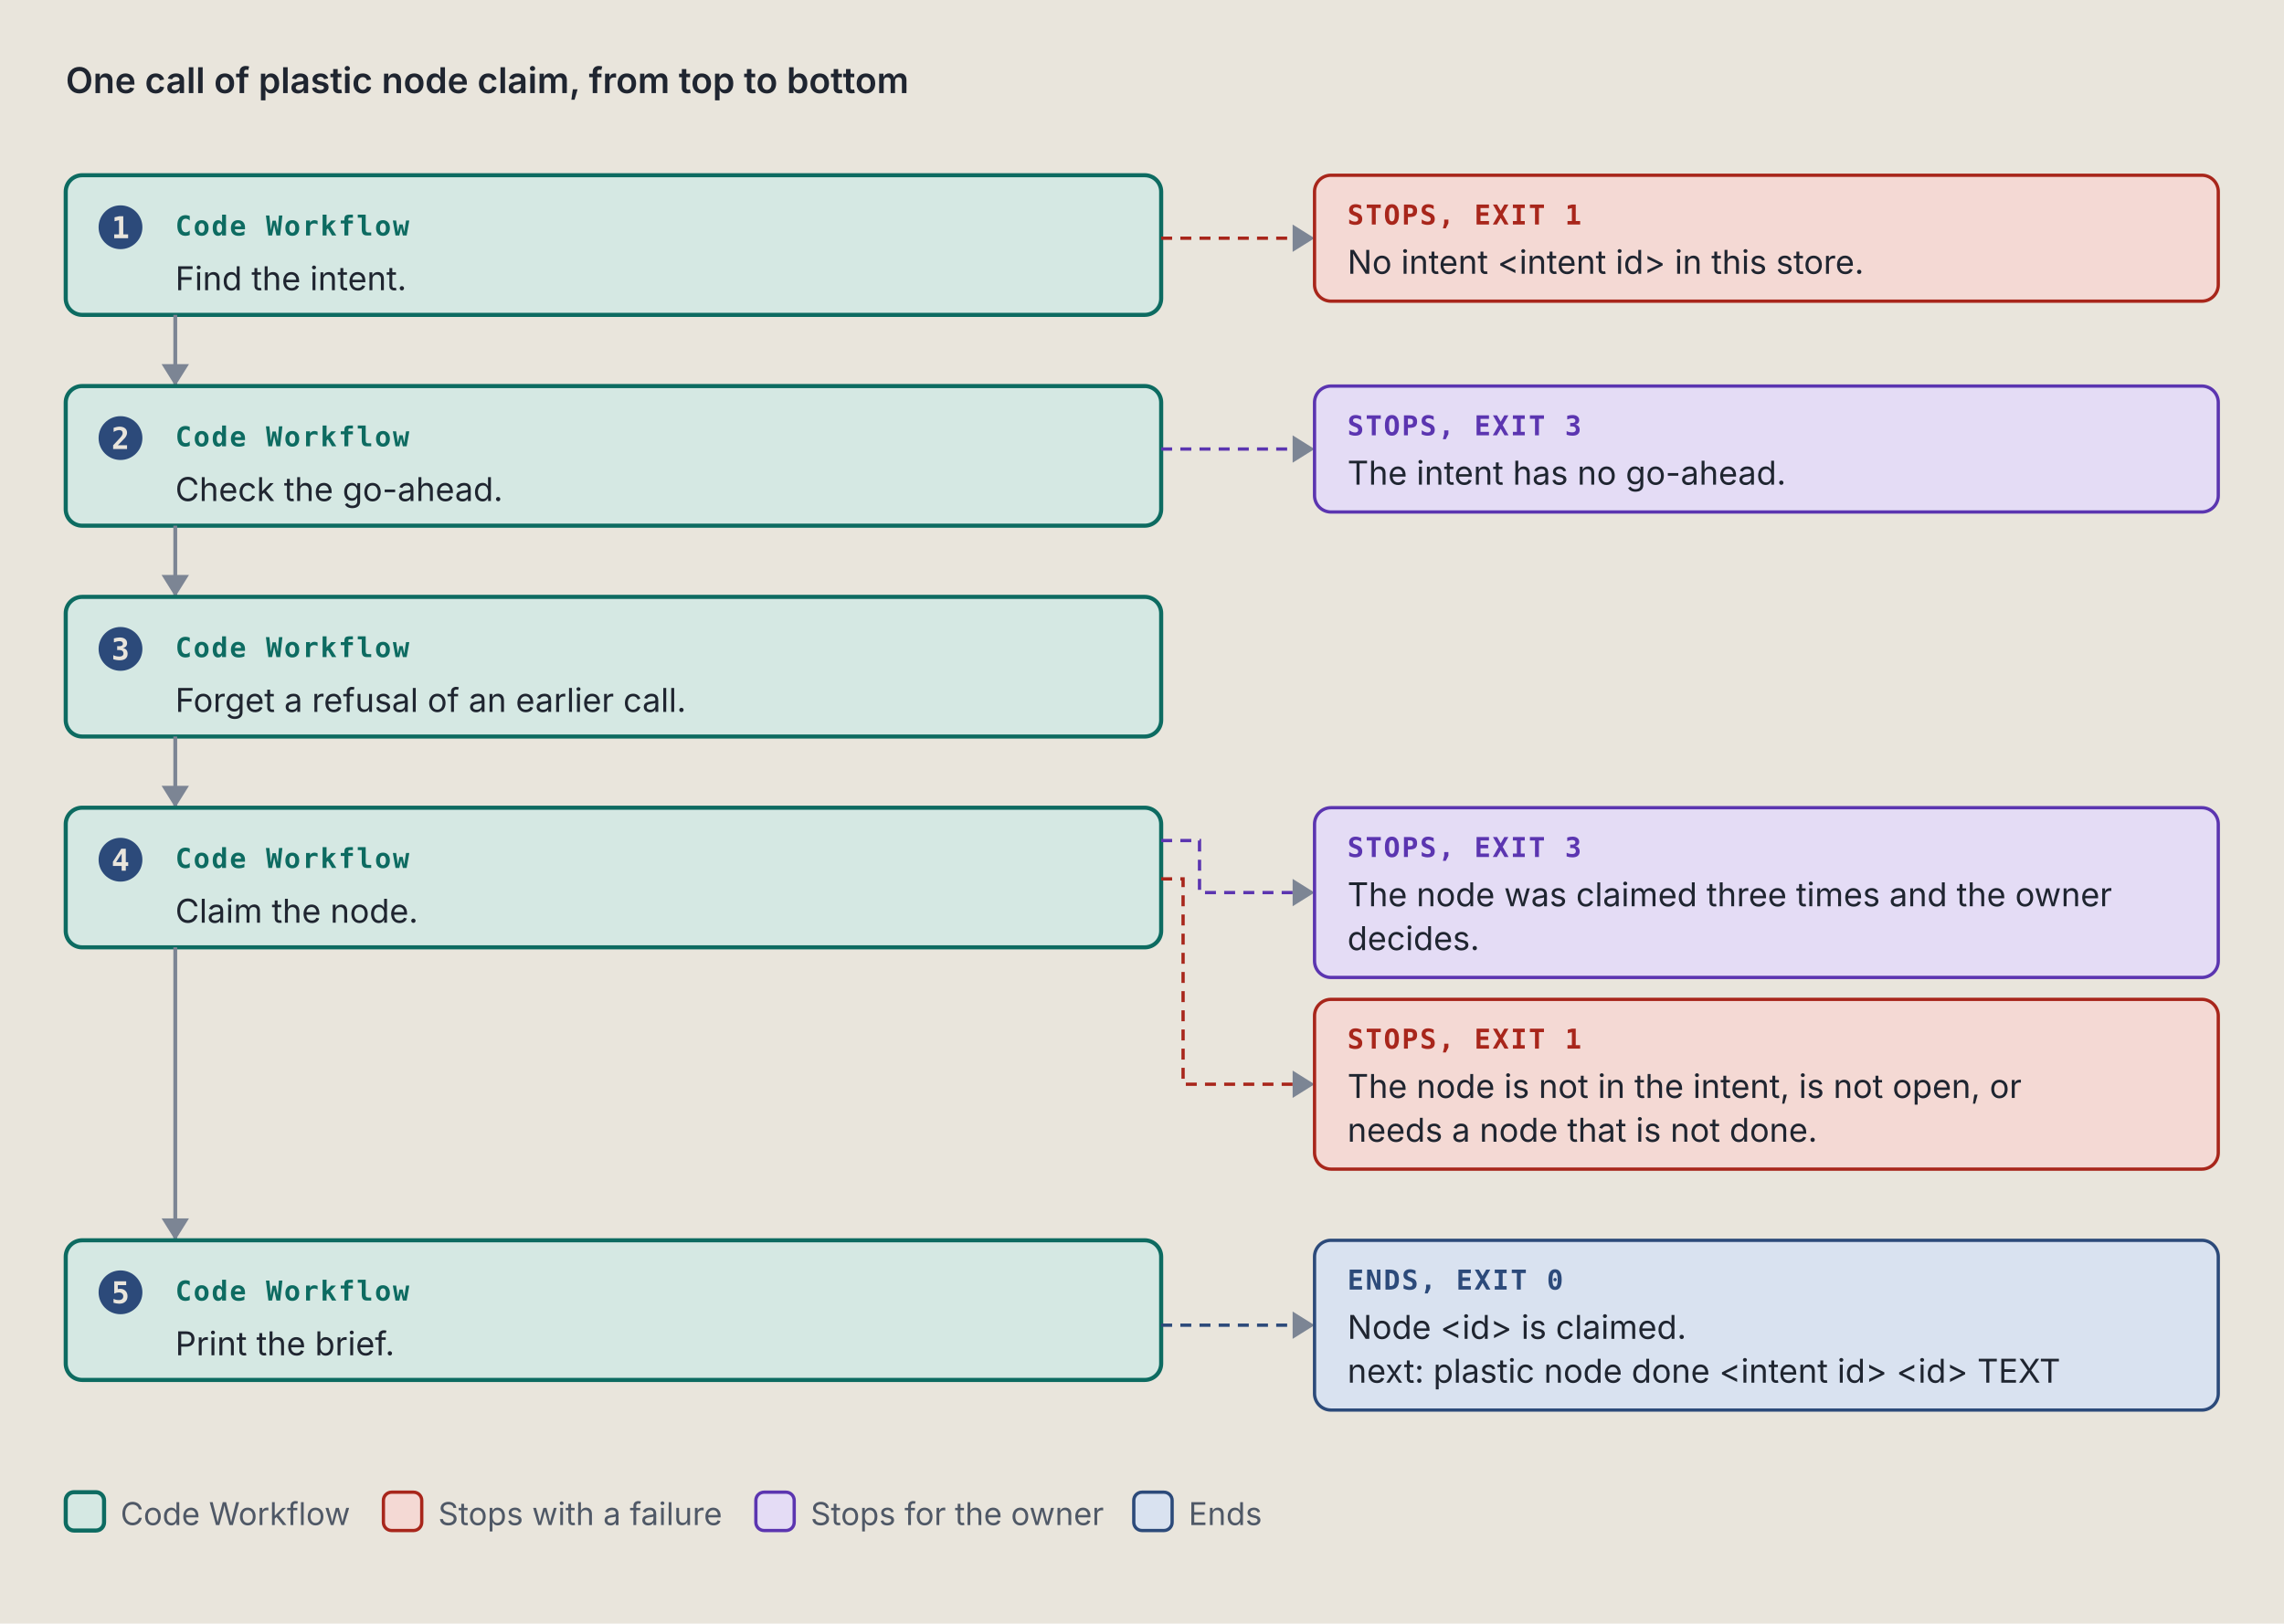
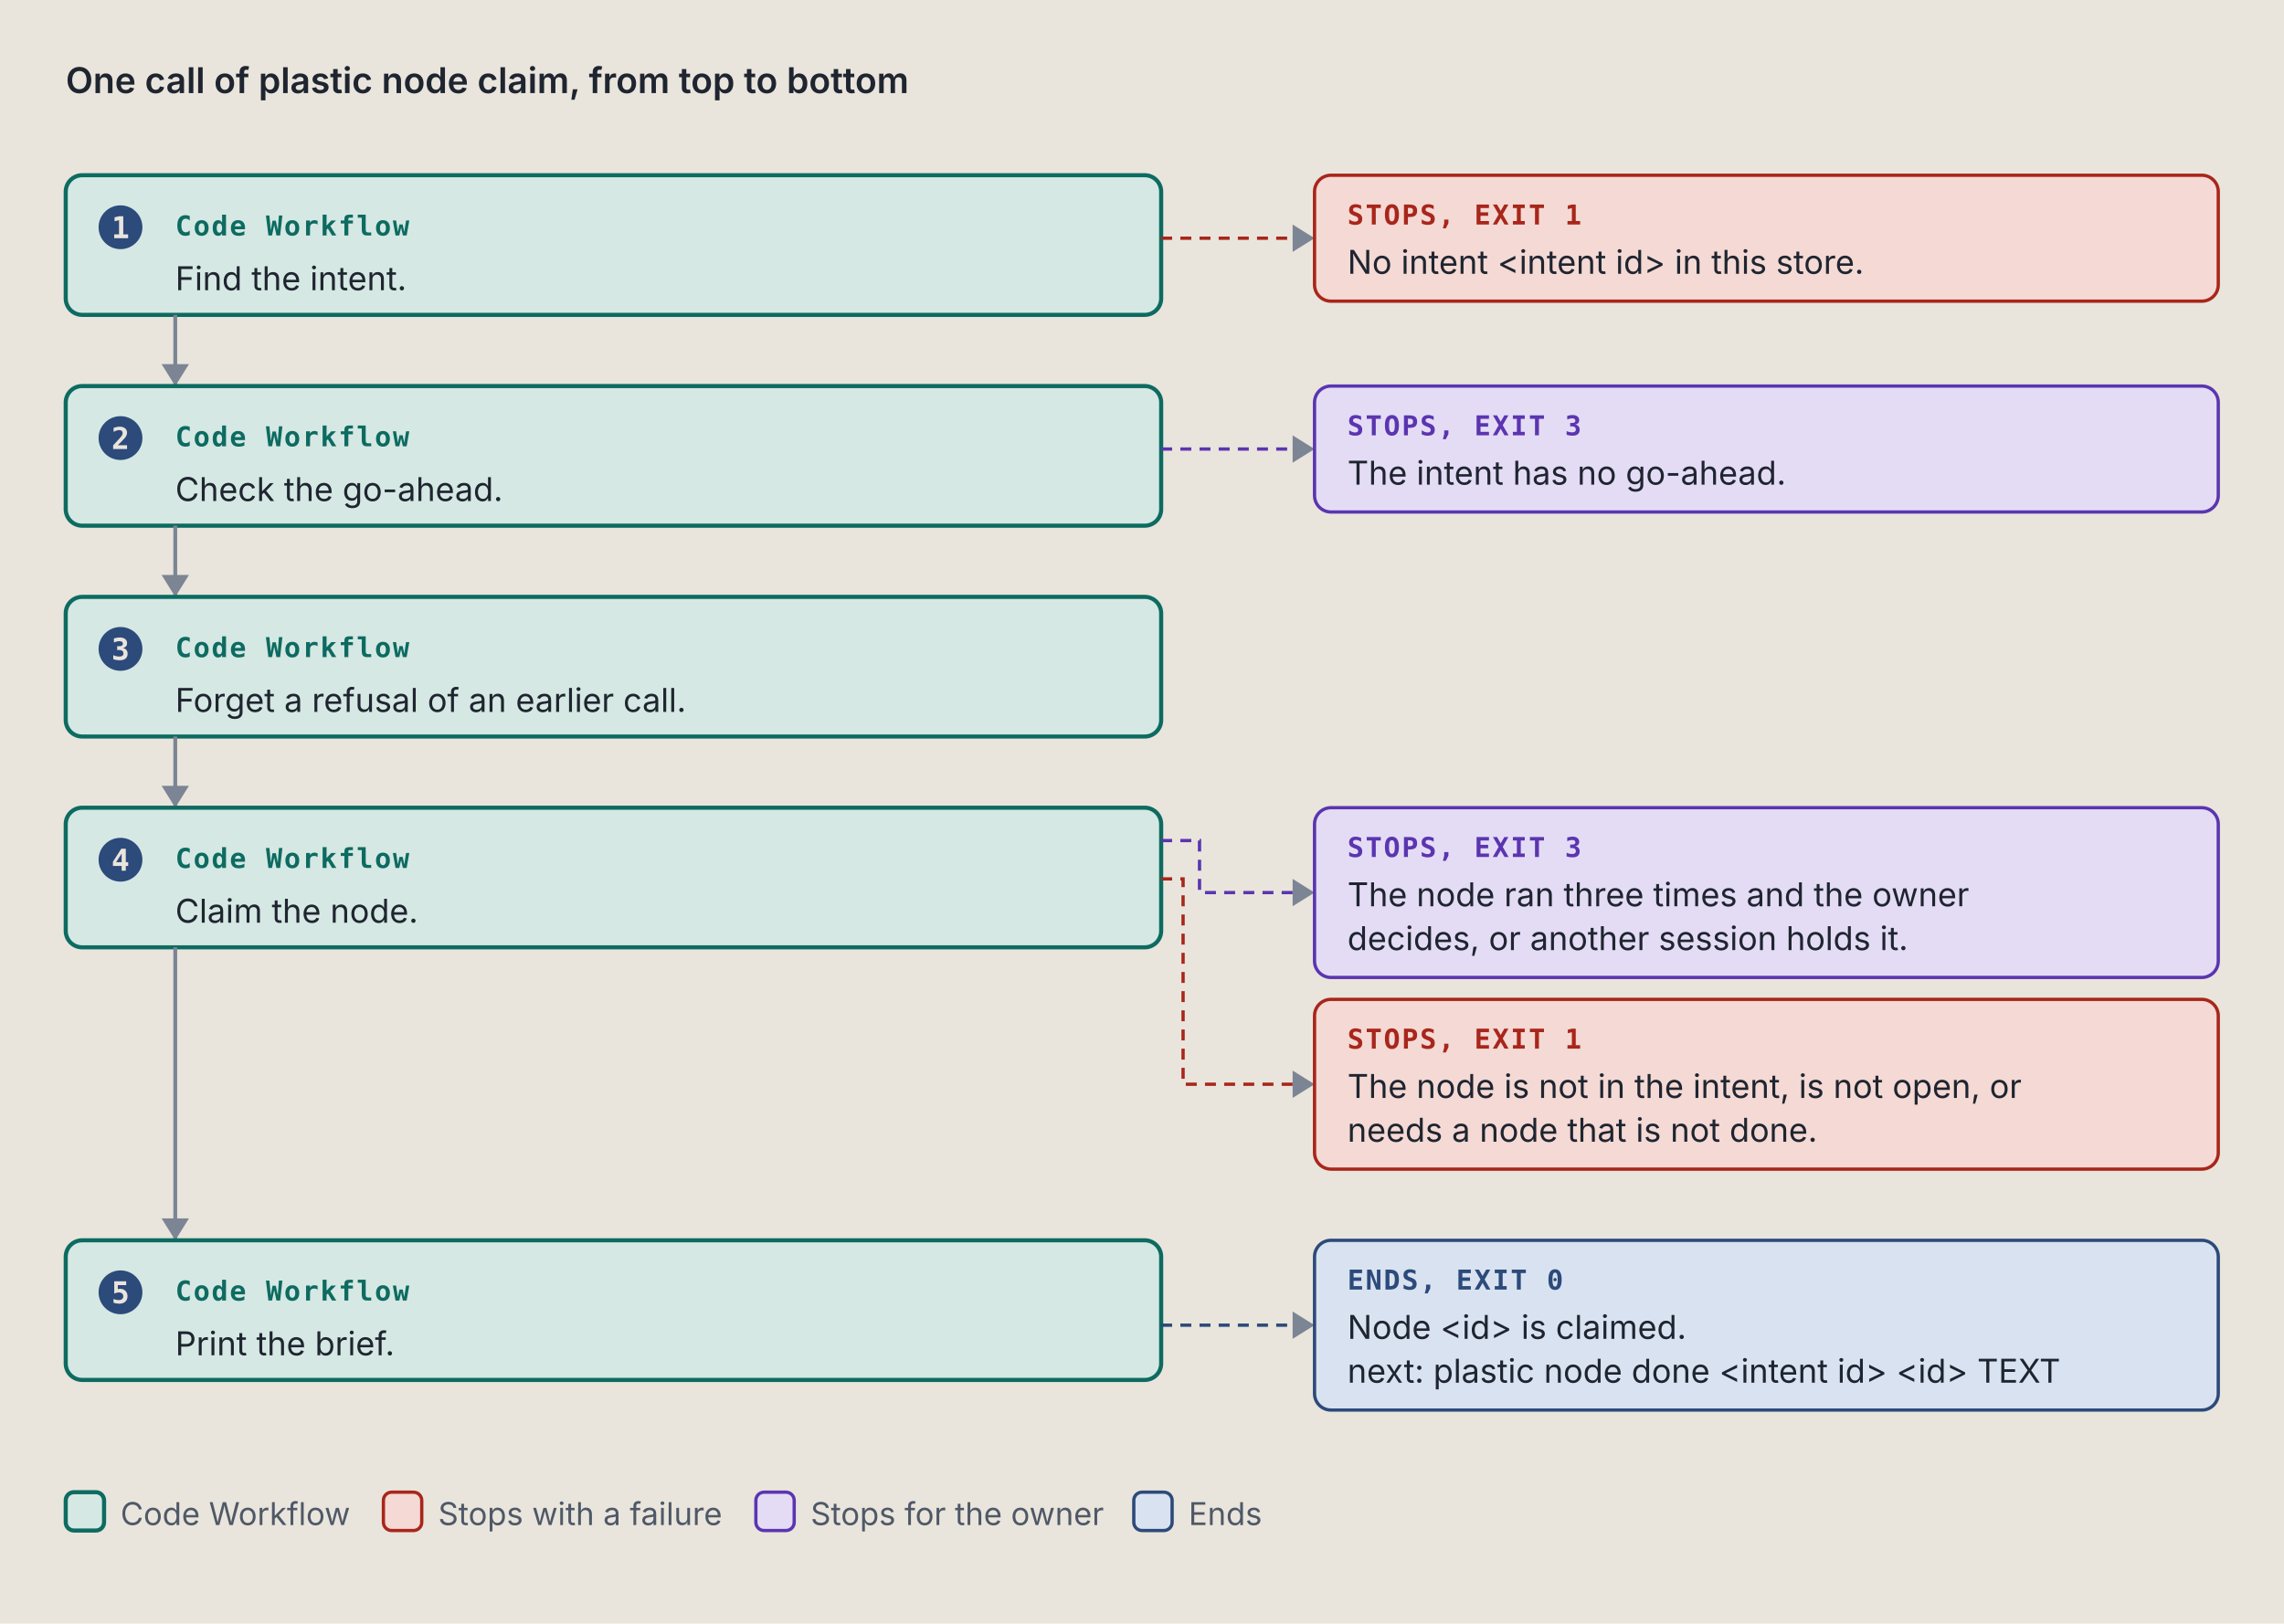
<svg xmlns="http://www.w3.org/2000/svg" viewBox="0 0 834 593" width="834" height="593" role="img" xml:space="preserve">
  <style>.ground { fill: #e9e5dc; }
.card { fill: #f4f1ea; stroke: #7c8594; stroke-width: 1; }
.lane-code { fill: #d5e8e3; stroke: #0d6b61; stroke-width: 1.5; }
.lane-agent { fill: #f1e2c7; stroke: #9a5508; stroke-width: 1.5; }
.stop-refusal { fill: #e4dcf5; stroke: #5b35b0; stroke-width: 1.2; }
.stop-failure { fill: #f4d9d4; stroke: #a8261b; stroke-width: 1.2; }
.end { fill: #d9e2f0; stroke: #2c4a7a; stroke-width: 1.2; }
.stop-end { fill: #d9e2f0; stroke: #2c4a7a; stroke-width: 1.2; }
.stop-handoff { fill: #f1e2c7; stroke: #9a5508; stroke-width: 1.2; stroke-dasharray: 5 3; }
.wire-handoff { fill: none; stroke: #9a5508; stroke-width: 1.2; stroke-dasharray: 4 3; }
.wire-end { fill: none; stroke: #2c4a7a; stroke-width: 1.2; stroke-dasharray: 4 3; }
.tag-handoff { fill: #9a5508; }
.k { fill: #4f5866; font: 11.5px "IBM Plex Sans", system-ui, -apple-system, "Segoe UI", sans-serif; }
.way { fill: #1f2530; font: italic 12.5px "IBM Plex Sans", system-ui, -apple-system, "Segoe UI", sans-serif; }
.wire { fill: none; stroke: #7c8594; stroke-width: 1.4; }
.wire-read { fill: none; stroke: #7c8594; stroke-width: 1.4; stroke-dasharray: 5 3; }
.wire-refusal { fill: none; stroke: #5b35b0; stroke-width: 1.2; stroke-dasharray: 4 3; }
.wire-failure { fill: none; stroke: #a8261b; stroke-width: 1.2; stroke-dasharray: 4 3; }
.head { fill: #7c8594; }
.t { fill: #1f2530; font: 12px "IBM Plex Sans", system-ui, -apple-system, "Segoe UI", sans-serif; }
.tb { fill: #1f2530; font: 600 13px "IBM Plex Sans", system-ui, -apple-system, "Segoe UI", sans-serif; }
.tm { fill: #1f2530; font: 11.5px "IBM Plex Mono", ui-monospace, Menlo, Consolas, monospace; }
.tag { font: 600 10px "IBM Plex Mono", ui-monospace, Menlo, Consolas, monospace; letter-spacing: .06em; }
.tag-code { fill: #0d6b61; } .tag-agent { fill: #9a5508; } .tag-refusal { fill: #5b35b0; }
.tag-failure { fill: #a8261b; } .tag-end { fill: #2c4a7a; } .tag-muted { fill: #4f5866; }
.tm.tag-muted { font-size: 10.5px; }
.db { fill: #d9e2f0; stroke: #2c4a7a; stroke-width: 1.2; }
.codebox { fill: #f4f1ea; stroke: #7c8594; stroke-width: 1; }
.cx { fill: #1f2530; font: 12px "IBM Plex Mono", ui-monospace, Menlo, Consolas, monospace; white-space: pre; }
.cx-n { fill: #4f5866; font: 11px "IBM Plex Mono", ui-monospace, Menlo, Consolas, monospace; }
.cx-k { fill: #5b35b0; } .cx-s { fill: #9a5508; } .cx-y { fill: #0d6b61; }
.cx-w { fill: #2c4a7a; font-weight: 600; } .cx-t { fill: #a8261b; } .cx-c { fill: #4f5866; font-style: italic; }
.badge { fill: #2c4a7a; } .badge-t { fill: #e9e5dc; font: 600 11px "IBM Plex Mono", ui-monospace, Menlo, Consolas, monospace; }
.bracket { fill: none; stroke: #2c4a7a; stroke-width: 1.4; }
.term { fill: #16191e; stroke: #7c8594; stroke-width: 1; }
.term-t { fill: #e6e2d8; font: 12px "IBM Plex Mono", ui-monospace, Menlo, Consolas, monospace; }
.term-p { fill: #8fd18f; font: 12px "IBM Plex Mono", ui-monospace, Menlo, Consolas, monospace; }
.term-m { fill: #a3abb6; font: 12px "IBM Plex Mono", ui-monospace, Menlo, Consolas, monospace; }
.big { font: 700 36px "IBM Plex Mono", ui-monospace, Menlo, Consolas, monospace; }

@media (prefers-color-scheme: dark) {
.ground { fill: #171a1f; }
.card { fill: #20242b; stroke: #8a93a2; stroke-width: 1; }
.lane-code { fill: #173a36; stroke: #5cc4b4; stroke-width: 1.5; }
.lane-agent { fill: #3d2e17; stroke: #e5a95a; stroke-width: 1.5; }
.stop-refusal { fill: #2d2445; stroke: #b59cf2; stroke-width: 1.2; }
.stop-failure { fill: #45211e; stroke: #f2958a; stroke-width: 1.2; }
.end { fill: #1f2c42; stroke: #97b6e8; stroke-width: 1.2; }
.stop-end { fill: #1f2c42; stroke: #97b6e8; stroke-width: 1.2; }
.stop-handoff { fill: #3d2e17; stroke: #e5a95a; stroke-width: 1.2; stroke-dasharray: 5 3; }
.wire-handoff { fill: none; stroke: #e5a95a; stroke-width: 1.2; stroke-dasharray: 4 3; }
.wire-end { fill: none; stroke: #97b6e8; stroke-width: 1.2; stroke-dasharray: 4 3; }
.tag-handoff { fill: #e5a95a; }
.k { fill: #b3b9c3; font: 11.5px "IBM Plex Sans", system-ui, -apple-system, "Segoe UI", sans-serif; }
.way { fill: #e8e4da; font: italic 12.5px "IBM Plex Sans", system-ui, -apple-system, "Segoe UI", sans-serif; }
.wire { fill: none; stroke: #8a93a2; stroke-width: 1.4; }
.wire-read { fill: none; stroke: #8a93a2; stroke-width: 1.4; stroke-dasharray: 5 3; }
.wire-refusal { fill: none; stroke: #b59cf2; stroke-width: 1.2; stroke-dasharray: 4 3; }
.wire-failure { fill: none; stroke: #f2958a; stroke-width: 1.2; stroke-dasharray: 4 3; }
.head { fill: #8a93a2; }
.t { fill: #e8e4da; font: 12px "IBM Plex Sans", system-ui, -apple-system, "Segoe UI", sans-serif; }
.tb { fill: #e8e4da; font: 600 13px "IBM Plex Sans", system-ui, -apple-system, "Segoe UI", sans-serif; }
.tm { fill: #e8e4da; font: 11.5px "IBM Plex Mono", ui-monospace, Menlo, Consolas, monospace; }
.tag { font: 600 10px "IBM Plex Mono", ui-monospace, Menlo, Consolas, monospace; letter-spacing: .06em; }
.tag-code { fill: #5cc4b4; } .tag-agent { fill: #e5a95a; } .tag-refusal { fill: #b59cf2; }
.tag-failure { fill: #f2958a; } .tag-end { fill: #97b6e8; } .tag-muted { fill: #b3b9c3; }
.tm.tag-muted { font-size: 10.5px; }
.db { fill: #1f2c42; stroke: #97b6e8; stroke-width: 1.2; }
.codebox { fill: #20242b; stroke: #8a93a2; stroke-width: 1; }
.cx { fill: #e8e4da; font: 12px "IBM Plex Mono", ui-monospace, Menlo, Consolas, monospace; white-space: pre; }
.cx-n { fill: #b3b9c3; font: 11px "IBM Plex Mono", ui-monospace, Menlo, Consolas, monospace; }
.cx-k { fill: #b59cf2; } .cx-s { fill: #e5a95a; } .cx-y { fill: #5cc4b4; }
.cx-w { fill: #97b6e8; font-weight: 600; } .cx-t { fill: #f2958a; } .cx-c { fill: #b3b9c3; font-style: italic; }
.badge { fill: #97b6e8; } .badge-t { fill: #171a1f; font: 600 11px "IBM Plex Mono", ui-monospace, Menlo, Consolas, monospace; }
.bracket { fill: none; stroke: #97b6e8; stroke-width: 1.4; }
.term { fill: #16191e; stroke: #8a93a2; stroke-width: 1; }
.term-t { fill: #e6e2d8; font: 12px "IBM Plex Mono", ui-monospace, Menlo, Consolas, monospace; }
.term-p { fill: #8fd18f; font: 12px "IBM Plex Mono", ui-monospace, Menlo, Consolas, monospace; }
.term-m { fill: #a3abb6; font: 12px "IBM Plex Mono", ui-monospace, Menlo, Consolas, monospace; }
.big { font: 700 36px "IBM Plex Mono", ui-monospace, Menlo, Consolas, monospace; }
}</style>
  <rect width="100%" height="100%" class="ground" />
  <text x="24" y="34" class="tb" text-anchor="start">One call of plastic node claim, from top to bottom</text>
  <rect x="24" y="64" width="400" height="51" rx="6" class="lane-code" />
  <circle cx="44" cy="83" r="8" class="badge" />
  <text x="44" y="87" class="badge-t" text-anchor="middle">1</text>
  <text x="64" y="86" class="tag tag-code" text-anchor="start">Code Workflow</text>
  <text x="64" y="106" class="t" text-anchor="start">Find the intent.</text>
  <path d="M 424 87 L 480 87" class="wire-failure" />
  <path d="M 472 82 L 480 87 L 472 92 Z" class="head" />
  <rect x="480" y="64" width="330" height="46" rx="6" class="stop-failure" />
  <text x="492" y="82" class="tag tag-failure" text-anchor="start">STOPS, EXIT 1</text>
  <text x="492" y="100" class="t" text-anchor="start">No intent &lt;intent id&gt; in this store.</text>
  <path d="M 64 115 L 64 141" class="wire" />
  <path d="M 59 133 L 64 141 L 69 133 Z" class="head" />
  <rect x="24" y="141" width="400" height="51" rx="6" class="lane-code" />
  <circle cx="44" cy="160" r="8" class="badge" />
  <text x="44" y="164" class="badge-t" text-anchor="middle">2</text>
  <text x="64" y="163" class="tag tag-code" text-anchor="start">Code Workflow</text>
  <text x="64" y="183" class="t" text-anchor="start">Check the go-ahead.</text>
  <path d="M 424 164 L 480 164" class="wire-refusal" />
  <path d="M 472 159 L 480 164 L 472 169 Z" class="head" />
  <rect x="480" y="141" width="330" height="46" rx="6" class="stop-refusal" />
  <text x="492" y="159" class="tag tag-refusal" text-anchor="start">STOPS, EXIT 3</text>
  <text x="492" y="177" class="t" text-anchor="start">The intent has no go-ahead.</text>
  <path d="M 64 192 L 64 218" class="wire" />
  <path d="M 59 210 L 64 218 L 69 210 Z" class="head" />
  <rect x="24" y="218" width="400" height="51" rx="6" class="lane-code" />
  <circle cx="44" cy="237" r="8" class="badge" />
  <text x="44" y="241" class="badge-t" text-anchor="middle">3</text>
  <text x="64" y="240" class="tag tag-code" text-anchor="start">Code Workflow</text>
  <text x="64" y="260" class="t" text-anchor="start">Forget a refusal of an earlier call.</text>
  <path d="M 64 269 L 64 295" class="wire" />
  <path d="M 59 287 L 64 295 L 69 287 Z" class="head" />
  <rect x="24" y="295" width="400" height="51" rx="6" class="lane-code" />
  <circle cx="44" cy="314" r="8" class="badge" />
  <text x="44" y="318" class="badge-t" text-anchor="middle">4</text>
  <text x="64" y="317" class="tag tag-code" text-anchor="start">Code Workflow</text>
  <text x="64" y="337" class="t" text-anchor="start">Claim the node.</text>
  <path d="M 424 307 L 438 307 L 438 326 L 480 326" class="wire-refusal" />
  <path d="M 472 321 L 480 326 L 472 331 Z" class="head" />
  <rect x="480" y="295" width="330" height="62" rx="6" class="stop-refusal" />
  <text x="492" y="313" class="tag tag-refusal" text-anchor="start">STOPS, EXIT 3</text>
-   <text x="492" y="331" class="t" text-anchor="start">The node was claimed three times and the owner</text>
-   <text x="492" y="347" class="t" text-anchor="start">decides.</text>
+   <text x="492" y="331" class="t" text-anchor="start">The node ran three times and the owner</text>
+   <text x="492" y="347" class="t" text-anchor="start">decides, or another session holds it.</text>
  <path d="M 424 321 L 432 321 L 432 396 L 480 396" class="wire-failure" />
  <path d="M 472 391 L 480 396 L 472 401 Z" class="head" />
  <rect x="480" y="365" width="330" height="62" rx="6" class="stop-failure" />
  <text x="492" y="383" class="tag tag-failure" text-anchor="start">STOPS, EXIT 1</text>
  <text x="492" y="401" class="t" text-anchor="start">The node is not in the intent, is not open, or</text>
  <text x="492" y="417" class="t" text-anchor="start">needs a node that is not done.</text>
  <path d="M 64 346 L 64 453" class="wire" />
  <path d="M 59 445 L 64 453 L 69 445 Z" class="head" />
  <rect x="24" y="453" width="400" height="51" rx="6" class="lane-code" />
  <circle cx="44" cy="472" r="8" class="badge" />
  <text x="44" y="476" class="badge-t" text-anchor="middle">5</text>
  <text x="64" y="475" class="tag tag-code" text-anchor="start">Code Workflow</text>
  <text x="64" y="495" class="t" text-anchor="start">Print the brief.</text>
  <path d="M 424 484 L 480 484" class="wire-end" />
  <path d="M 472 479 L 480 484 L 472 489 Z" class="head" />
  <rect x="480" y="453" width="330" height="62" rx="6" class="stop-end" />
  <text x="492" y="471" class="tag tag-end" text-anchor="start">ENDS, EXIT 0</text>
  <text x="492" y="489" class="t" text-anchor="start">Node &lt;id&gt; is claimed.</text>
  <text x="492" y="505" class="t" text-anchor="start">next: plastic node done &lt;intent id&gt; &lt;id&gt; TEXT</text>
  <rect x="24" y="545" width="14" height="14" rx="3" class="lane-code" />
  <text x="44" y="557" class="k" text-anchor="start">Code Workflow</text>
  <rect x="140" y="545" width="14" height="14" rx="3" class="stop-failure" />
  <text x="160" y="557" class="k" text-anchor="start">Stops with a failure</text>
  <rect x="276" y="545" width="14" height="14" rx="3" class="stop-refusal" />
  <text x="296" y="557" class="k" text-anchor="start">Stops for the owner</text>
  <rect x="414" y="545" width="14" height="14" rx="3" class="stop-end" />
  <text x="434" y="557" class="k" text-anchor="start">Ends</text>
</svg>
